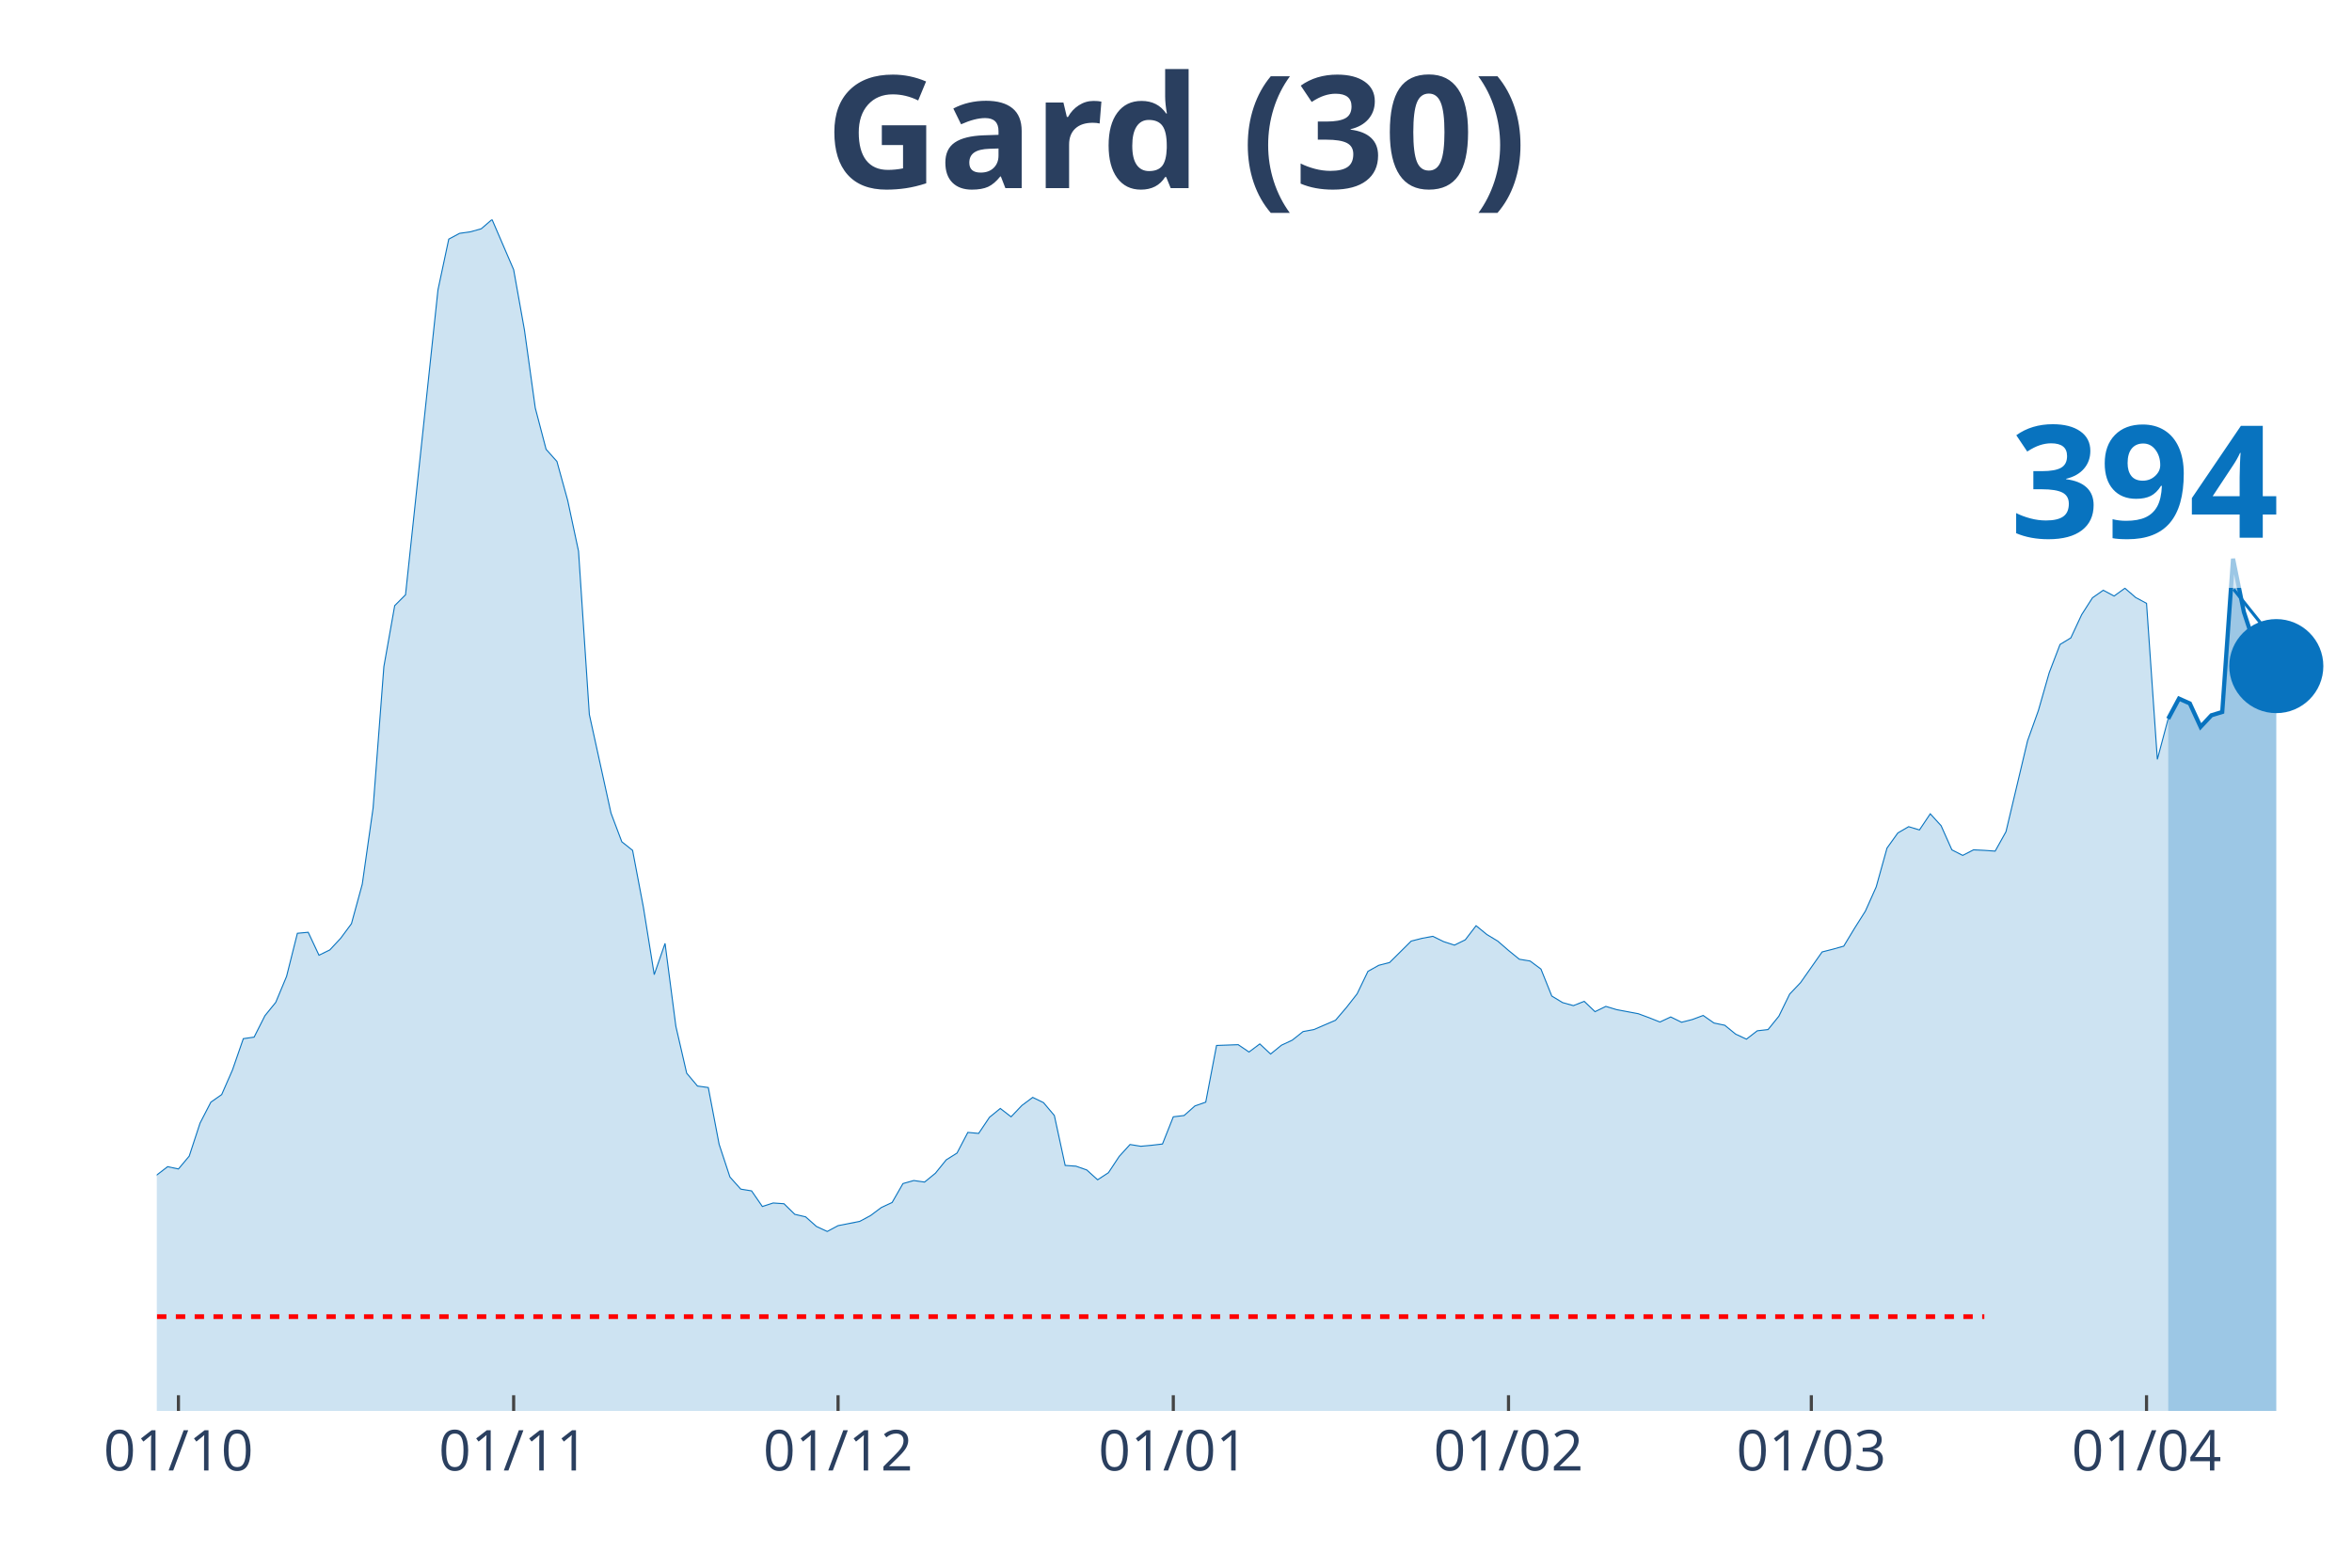
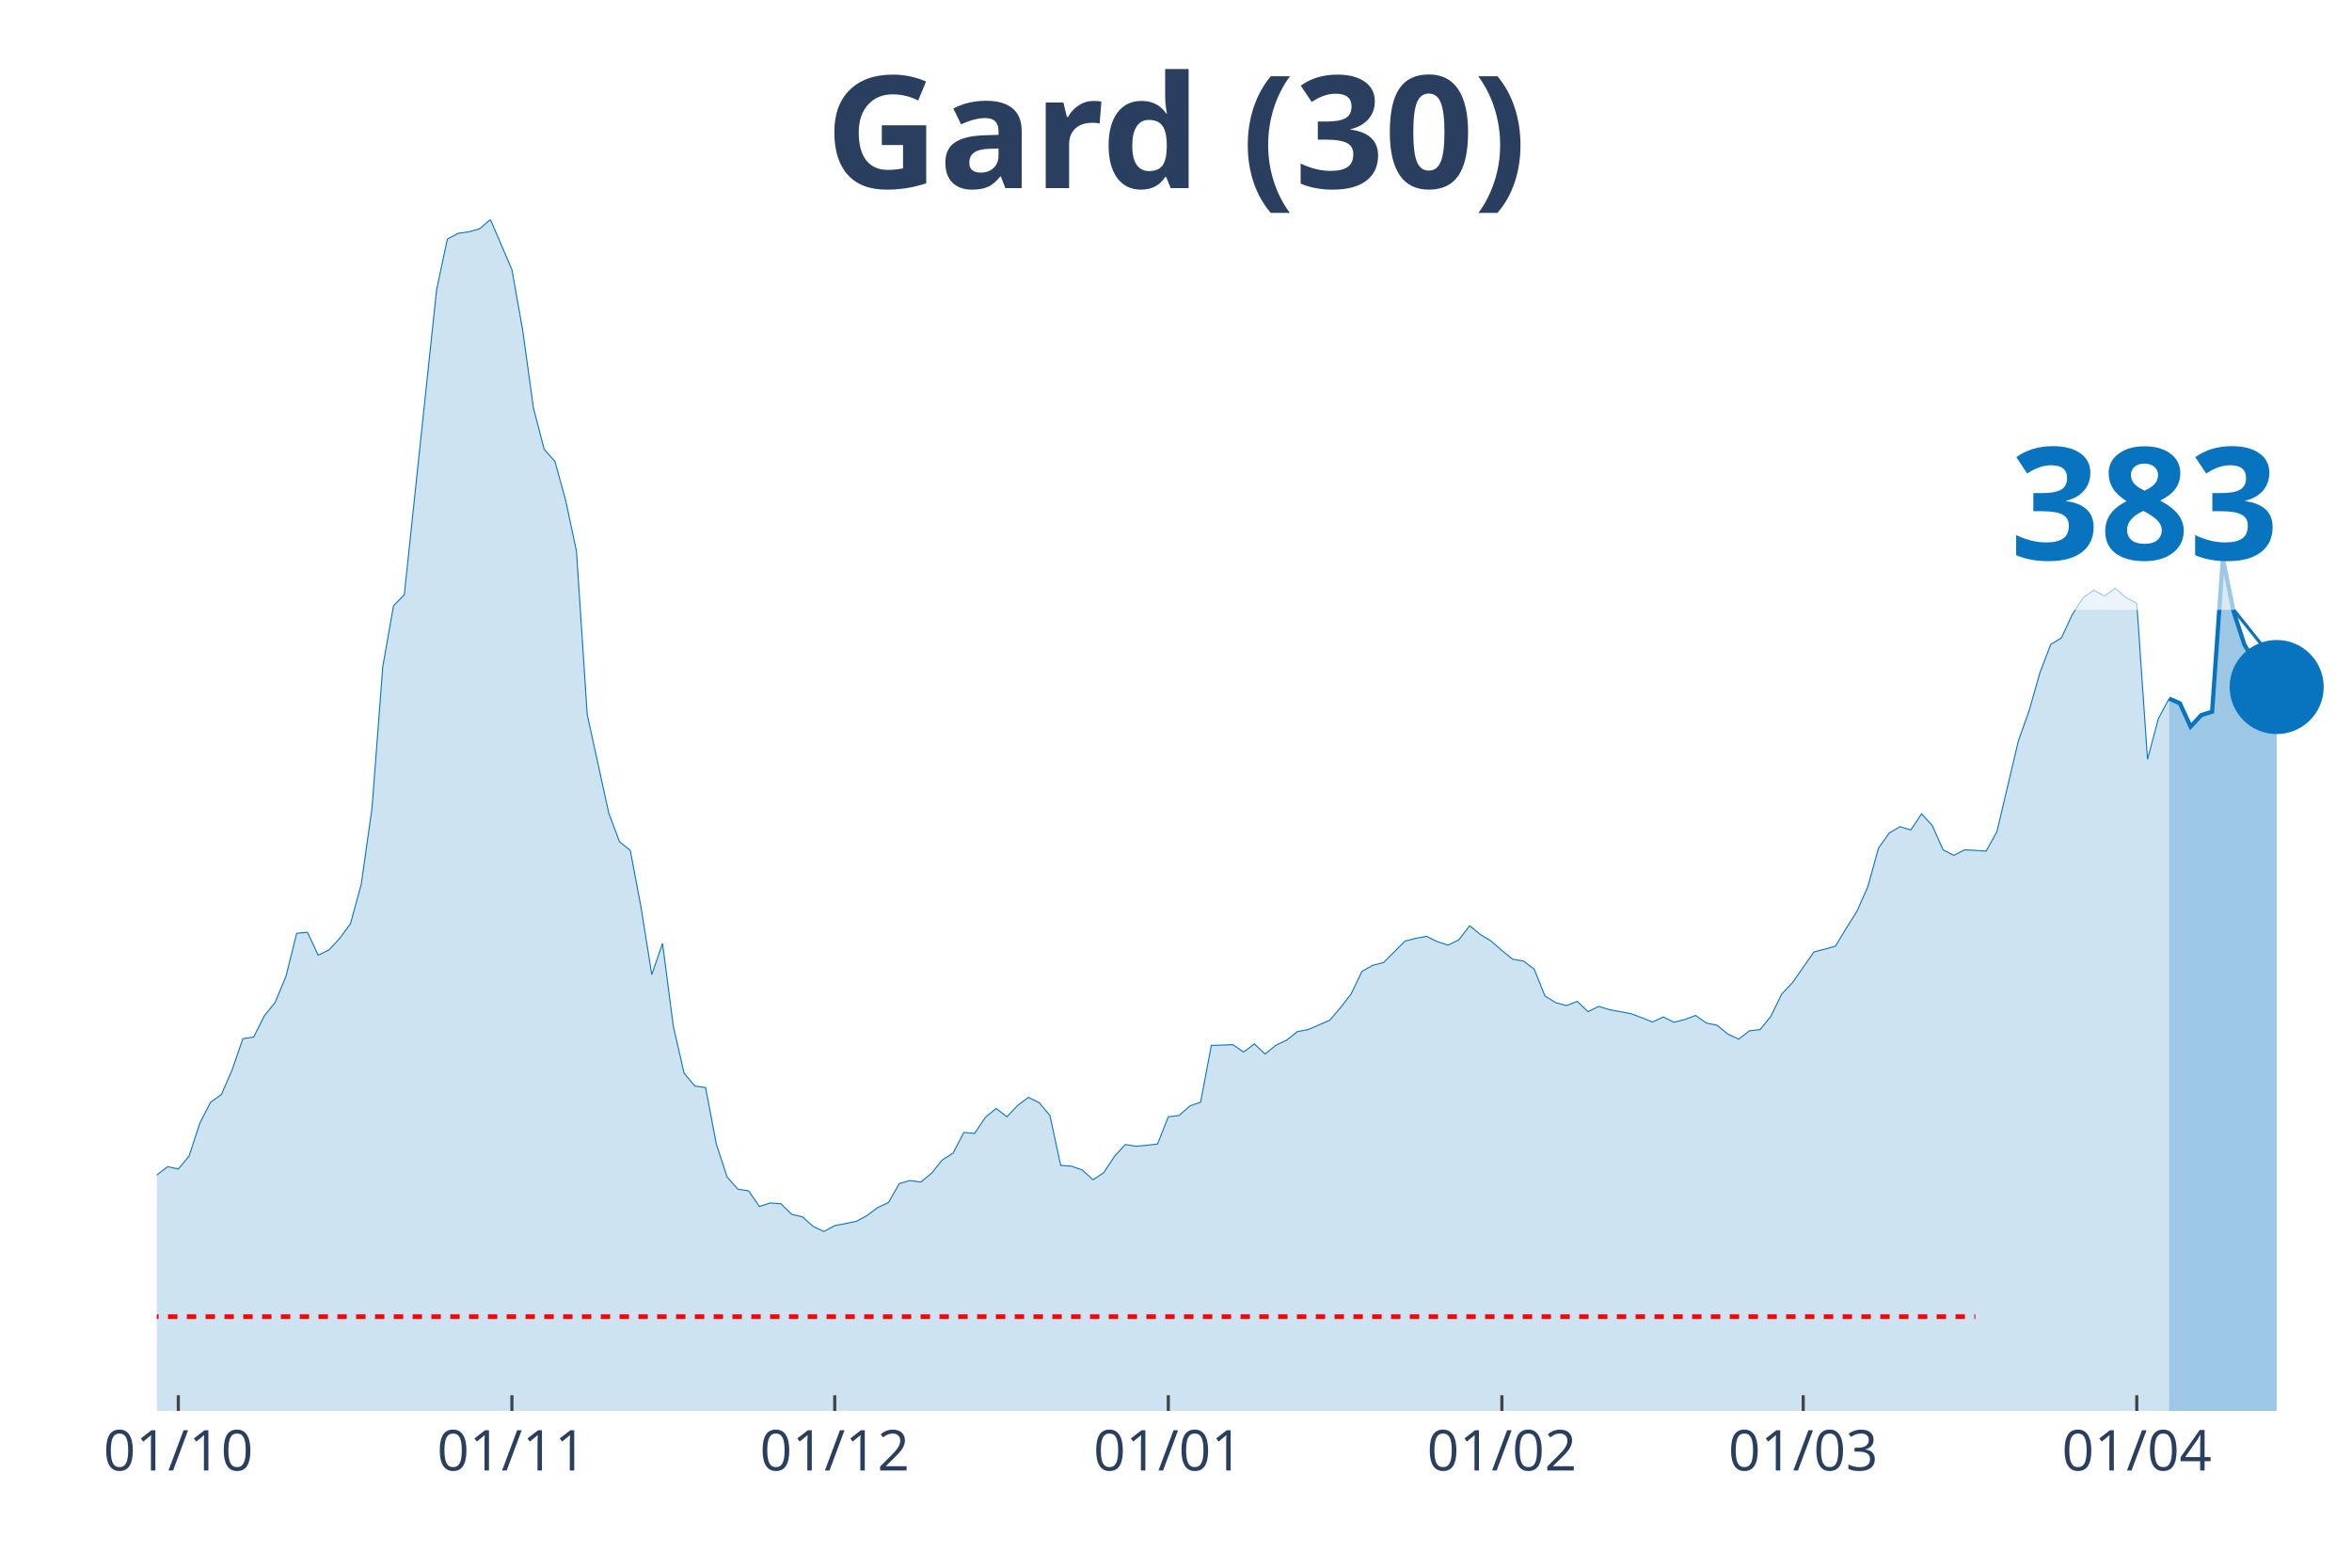
<svg xmlns="http://www.w3.org/2000/svg" class="main-svg" width="1125" height="750" style="" viewBox="0 0 750 500">
  <rect x="0" y="0" width="750" height="500" style="fill: rgb(0, 0, 0); fill-opacity: 0;" />
-   <defs id="defs-b8584d">
+   <defs id="defs-e5d756">
    <g class="clips">
-       <clipPath id="clipb8584dxyplot" class="plotclip">
+       <clipPath id="clipe5d756xyplot" class="plotclip">
        <rect width="700" height="380" />
      </clipPath>
-       <clipPath class="axesclip" id="clipb8584dx">
+       <clipPath class="axesclip" id="clipe5d756x">
        <rect x="50" y="0" width="700" height="500" />
      </clipPath>
-       <clipPath class="axesclip" id="clipb8584dy">
+       <clipPath class="axesclip" id="clipe5d756y">
        <rect x="0" y="70" width="750" height="380" />
      </clipPath>
-       <clipPath class="axesclip" id="clipb8584dxy">
+       <clipPath class="axesclip" id="clipe5d756xy">
        <rect x="50" y="70" width="700" height="380" />
      </clipPath>
    </g>
    <g class="gradients" />
  </defs>
  <g class="bglayer">
    <rect class="bg" x="50" y="70" width="700" height="380" style="fill: rgb(0, 0, 0); fill-opacity: 0; stroke-width: 0;" />
  </g>
  <g class="layer-below">
    <g class="imagelayer" />
    <g class="shapelayer" />
  </g>
  <g class="cartesianlayer">
    <g class="subplot xy">
      <g class="layer-subplot">
        <g class="shapelayer" />
        <g class="imagelayer" />
      </g>
      <g class="gridlayer">
        <g class="x">
-           <path class="xgrid crisp" transform="translate(56.9,0)" d="M0,70v380" style="stroke: rgb(255, 255, 255); stroke-opacity: 1; stroke-width: 1px;" />
-           <path class="xgrid crisp" transform="translate(163.79,0)" d="M0,70v380" style="stroke: rgb(255, 255, 255); stroke-opacity: 1; stroke-width: 1px;" />
-           <path class="xgrid crisp" transform="translate(267.24,0)" d="M0,70v380" style="stroke: rgb(255, 255, 255); stroke-opacity: 1; stroke-width: 1px;" />
-           <path class="xgrid crisp" transform="translate(374.14,0)" d="M0,70v380" style="stroke: rgb(255, 255, 255); stroke-opacity: 1; stroke-width: 1px;" />
-           <path class="xgrid crisp" transform="translate(481.03,0)" d="M0,70v380" style="stroke: rgb(255, 255, 255); stroke-opacity: 1; stroke-width: 1px;" />
-           <path class="xgrid crisp" transform="translate(577.59,0)" d="M0,70v380" style="stroke: rgb(255, 255, 255); stroke-opacity: 1; stroke-width: 1px;" />
-           <path class="xgrid crisp" transform="translate(684.48,0)" d="M0,70v380" style="stroke: rgb(255, 255, 255); stroke-opacity: 1; stroke-width: 1px;" />
+           <path class="xgrid crisp" transform="translate(56.86,0)" d="M0,70v380" style="stroke: rgb(255, 255, 255); stroke-opacity: 1; stroke-width: 1px;" />
+           <path class="xgrid crisp" transform="translate(163.24,0)" d="M0,70v380" style="stroke: rgb(255, 255, 255); stroke-opacity: 1; stroke-width: 1px;" />
+           <path class="xgrid crisp" transform="translate(266.18,0)" d="M0,70v380" style="stroke: rgb(255, 255, 255); stroke-opacity: 1; stroke-width: 1px;" />
+           <path class="xgrid crisp" transform="translate(372.55,0)" d="M0,70v380" style="stroke: rgb(255, 255, 255); stroke-opacity: 1; stroke-width: 1px;" />
+           <path class="xgrid crisp" transform="translate(478.92,0)" d="M0,70v380" style="stroke: rgb(255, 255, 255); stroke-opacity: 1; stroke-width: 1px;" />
+           <path class="xgrid crisp" transform="translate(575,0)" d="M0,70v380" style="stroke: rgb(255, 255, 255); stroke-opacity: 1; stroke-width: 1px;" />
+           <path class="xgrid crisp" transform="translate(681.37,0)" d="M0,70v380" style="stroke: rgb(255, 255, 255); stroke-opacity: 1; stroke-width: 1px;" />
        </g>
        <g class="y" />
      </g>
      <g class="zerolinelayer" />
      <path class="xlines-below" />
      <path class="ylines-below" />
      <g class="overlines-below" />
      <g class="xaxislayer-below" />
      <g class="yaxislayer-below" />
      <g class="overaxes-below" />
-       <g class="plot" transform="translate(50, 70)" clip-path="url('#clipb8584dxyplot')">
+       <g class="plot" transform="translate(50, 70)" clip-path="url('#clipe5d756xyplot')">
        <g class="scatterlayer mlayer">
-           <g class="trace scatter trace45f89d" style="stroke-miterlimit: 2;">
+           <g class="trace scatter traceef4b7e" style="stroke-miterlimit: 2;">
            <g class="fills">
              <g>
-                 <path class="js-fill" d="M641.38,380L-468.97,380L-468.97,374.45L-451.72,375.58L-448.28,375.9L-431.03,376.3L-427.59,376.46L-406.9,375.5L-403.45,375.5L-372.41,372.12L-368.97,374.13L-351.72,376.86L-348.28,376.22L-303.45,377.03L-300,378.15L-244.83,375.26L-241.38,373.97L-213.79,373.65L-210.34,373.41L-186.21,370.27L-182.76,368.99L-172.41,365.85L-168.97,363.12L-158.62,362.39L-155.17,359.58L-148.28,356.2L-144.83,355.88L-131.03,351.38L-127.59,351.78L-113.79,350.1L-110.34,348.65L-106.9,347.92L-103.45,344.31L-96.55,338.84L-93.1,337.72L-82.76,333.94L-79.31,335.38L-72.41,332.01L-68.97,332.81L-65.52,333.45L-62.07,331.85L-58.62,332.41L-55.17,328.23L-51.72,327.26L-48.28,324.45L-44.83,322.04L-41.38,321.8L-37.93,316.73L-34.48,314.56L-31.03,313.84L-27.59,314.56L-24.14,316.81L-20.69,315.85L-17.24,314.72L-13.79,315.85L-10.34,316.41L-6.9,317.94L0,304.76L3.45,302.1L6.9,302.83L10.34,298.73L13.79,288.2L17.24,281.52L20.69,279.11L24.14,271.23L27.59,261.27L31.03,260.78L34.48,253.95L37.93,249.69L41.38,241.41L44.83,227.66L48.28,227.34L51.72,234.66L55.17,232.97L58.62,229.27L62.07,224.61L65.52,211.99L68.97,187.71L72.41,142.61L75.86,123.16L79.31,119.7L89.66,22.43L93.1,6.27L96.55,4.42L100,3.94L103.45,2.97L106.9,0L113.79,16L117.24,35.29L120.69,60.13L124.14,73.31L127.59,77.17L131.03,89.63L134.48,105.79L137.93,157.88L144.83,189.32L148.28,198.48L151.72,201.21L155.17,219.38L158.62,240.85L162.07,230.88L165.52,257.33L168.97,272.28L172.41,276.38L175.86,276.86L179.31,294.95L182.76,305.4L186.21,309.26L189.66,309.82L193.1,314.8L196.55,313.68L200,313.92L203.45,317.3L206.9,318.1L210.34,321.16L213.79,322.76L217.24,320.91L224.14,319.55L227.59,317.7L231.03,315.13L234.48,313.52L237.93,307.49L241.38,306.52L244.83,307.01L248.28,304.19L251.72,299.93L255.17,297.76L258.62,291.17L262.07,291.49L265.52,286.35L268.97,283.53L272.41,286.19L275.86,282.57L279.31,280L282.76,281.68L286.21,285.78L289.66,301.7L293.1,301.94L296.55,303.15L300,306.28L303.45,304.03L306.9,298.81L310.34,295.03L313.79,295.59L317.24,295.27L320.69,294.87L324.14,286.19L327.59,285.78L331.03,282.73L334.48,281.52L337.93,263.44L344.83,263.19L348.28,265.53L351.72,262.95L355.17,266.17L358.62,263.36L362.07,261.75L365.52,259.01L368.97,258.37L375.86,255.4L379.31,251.38L382.76,246.96L386.21,239.8L389.66,237.87L393.1,236.99L400,230.15L403.45,229.27L406.9,228.63L410.34,230.32L413.79,231.44L417.24,229.75L420.69,225.25L424.14,228.06L427.59,230.15L431.03,233.13L434.48,235.94L437.93,236.51L441.38,239.08L444.83,247.68L448.28,249.77L451.72,250.73L455.17,249.37L458.62,252.66L462.07,250.98L465.52,252.02L472.41,253.31L475.86,254.59L479.31,255.96L482.76,254.35L486.21,256.04L489.66,255.16L493.1,253.87L496.55,256.28L500,257L503.45,259.82L506.9,261.43L510.34,258.77L513.79,258.37L517.24,254.11L520.69,247.04L524.14,243.42L531.03,233.61L534.48,232.73L537.93,231.76L541.38,226.05L544.83,220.59L548.28,212.87L551.72,200.49L555.17,195.67L558.62,193.66L562.07,194.7L565.52,189.56L568.97,193.34L572.41,201.05L575.86,202.82L579.31,201.05L582.76,201.21L586.21,201.46L589.66,195.27L596.55,166.24L600,156.6L603.45,144.54L606.9,135.54L610.34,133.45L613.79,126.05L617.24,120.66L620.69,118.25L624.14,120.1L627.59,117.61L631.03,120.58L634.48,122.43L637.93,172.19L641.38,159.25" style="fill: rgb(8, 115, 191); fill-opacity: 0.2; stroke-width: 0;" />
+                 <path class="js-fill" d="M641.67,380L-466.67,380L-466.67,374.45L-449.51,375.58L-446.08,375.9L-428.92,376.3L-425.49,376.46L-404.9,375.5L-401.47,375.5L-370.59,372.12L-367.16,374.13L-350,376.86L-346.57,376.22L-301.96,377.03L-298.53,378.15L-243.63,375.26L-240.2,373.97L-212.75,373.65L-209.31,373.41L-185.29,370.27L-181.86,368.99L-171.57,365.85L-168.14,363.12L-157.84,362.39L-154.41,359.58L-147.55,356.2L-144.12,355.88L-130.39,351.38L-126.96,351.78L-113.24,350.1L-109.8,348.65L-106.37,347.92L-102.94,344.31L-96.08,338.84L-92.65,337.72L-82.35,333.94L-78.92,335.38L-72.06,332.01L-68.63,332.81L-65.2,333.45L-61.76,331.85L-58.33,332.41L-54.9,328.23L-51.47,327.26L-48.04,324.45L-44.61,322.04L-41.18,321.8L-37.75,316.73L-34.31,314.56L-30.88,313.84L-27.45,314.56L-24.02,316.81L-20.59,315.85L-17.16,314.72L-13.73,315.85L-10.29,316.41L-6.86,317.94L0,304.76L3.43,302.1L6.86,302.83L10.29,298.73L13.73,288.2L17.16,281.52L20.59,279.11L24.02,271.23L27.45,261.27L30.88,260.78L34.31,253.95L37.75,249.69L41.18,241.41L44.61,227.66L48.04,227.34L51.47,234.66L54.9,232.97L58.33,229.27L61.76,224.61L65.2,211.99L68.63,187.71L72.06,142.61L75.49,123.16L78.92,119.7L89.22,22.43L92.65,6.27L96.08,4.42L99.51,3.94L102.94,2.97L106.37,0L113.24,16L116.67,35.29L120.1,60.13L123.53,73.31L126.96,77.17L130.39,89.63L133.82,105.79L137.25,157.88L144.12,189.32L147.55,198.48L150.98,201.21L154.41,219.38L157.84,240.85L161.27,230.88L164.71,257.33L168.14,272.28L171.57,276.38L175,276.86L178.43,294.95L181.86,305.4L185.29,309.26L188.73,309.82L192.16,314.8L195.59,313.68L199.02,313.92L202.45,317.3L205.88,318.1L209.31,321.16L212.75,322.76L216.18,320.91L223.04,319.55L226.47,317.7L229.9,315.13L233.33,313.52L236.76,307.49L240.2,306.52L243.63,307.01L247.06,304.19L250.49,299.93L253.92,297.76L257.35,291.17L260.78,291.49L264.22,286.35L267.65,283.53L271.08,286.19L274.51,282.57L277.94,280L281.37,281.68L284.8,285.78L288.24,301.7L291.67,301.94L295.1,303.15L298.53,306.28L301.96,304.03L305.39,298.81L308.82,295.03L312.25,295.59L315.69,295.27L319.12,294.87L322.55,286.19L325.98,285.78L329.41,282.73L332.84,281.52L336.27,263.44L343.14,263.19L346.57,265.53L350,262.95L353.43,266.17L356.86,263.36L360.29,261.75L363.73,259.01L367.16,258.37L374.02,255.4L377.45,251.38L380.88,246.96L384.31,239.8L387.75,237.87L391.18,236.99L398.04,230.15L401.47,229.27L404.9,228.63L408.33,230.32L411.76,231.44L415.2,229.75L418.63,225.25L422.06,228.06L425.49,230.15L428.92,233.13L432.35,235.94L435.78,236.51L439.22,239.08L442.65,247.68L446.08,249.77L449.51,250.73L452.94,249.37L456.37,252.66L459.8,250.98L463.24,252.02L470.1,253.31L473.53,254.59L476.96,255.96L480.39,254.35L483.82,256.04L487.25,255.16L490.69,253.87L494.12,256.28L497.55,257L500.98,259.82L504.41,261.43L507.84,258.77L511.27,258.37L514.71,254.11L518.14,247.04L521.57,243.42L528.43,233.61L531.86,232.73L535.29,231.76L538.73,226.05L542.16,220.59L545.59,212.87L549.02,200.49L552.45,195.67L555.88,193.66L559.31,194.7L562.75,189.56L566.18,193.34L569.61,201.05L573.04,202.82L576.47,201.05L579.9,201.21L583.33,201.46L586.76,195.27L593.63,166.24L597.06,156.6L600.49,144.54L603.92,135.54L607.35,133.45L610.78,126.05L614.22,120.66L617.65,118.25L621.08,120.1L624.51,117.61L627.94,120.58L631.37,122.43L634.8,172.19L638.24,159.25L641.67,152.82" style="fill: rgb(8, 115, 191); fill-opacity: 0.2; stroke-width: 0;" />
              </g>
            </g>
            <g class="errorbars" />
            <g class="lines">
-               <path class="js-line" d="M-468.97,374.45L-451.72,375.58L-448.28,375.9L-431.03,376.3L-427.59,376.46L-406.9,375.5L-403.45,375.5L-372.41,372.12L-368.97,374.13L-351.72,376.86L-348.28,376.22L-303.45,377.03L-300,378.15L-244.83,375.26L-241.38,373.97L-213.79,373.65L-210.34,373.41L-186.21,370.27L-182.76,368.99L-172.41,365.85L-168.97,363.12L-158.62,362.39L-155.17,359.58L-148.28,356.2L-144.83,355.88L-131.03,351.38L-127.59,351.78L-113.79,350.1L-110.34,348.65L-106.9,347.92L-103.45,344.31L-96.55,338.84L-93.1,337.72L-82.76,333.94L-79.31,335.38L-72.41,332.01L-68.97,332.81L-65.52,333.45L-62.07,331.85L-58.62,332.41L-55.17,328.23L-51.72,327.26L-48.28,324.45L-44.83,322.04L-41.38,321.8L-37.93,316.73L-34.48,314.56L-31.03,313.84L-27.59,314.56L-24.14,316.81L-20.69,315.85L-17.24,314.72L-13.79,315.85L-10.34,316.41L-6.9,317.94L0,304.76L3.45,302.1L6.9,302.83L10.34,298.73L13.79,288.2L17.24,281.52L20.69,279.11L24.14,271.23L27.59,261.27L31.03,260.78L34.48,253.95L37.93,249.69L41.38,241.41L44.83,227.66L48.28,227.34L51.72,234.66L55.17,232.97L58.62,229.27L62.07,224.61L65.52,211.99L68.97,187.71L72.41,142.61L75.86,123.16L79.31,119.7L89.66,22.43L93.1,6.27L96.55,4.42L100,3.94L103.45,2.97L106.9,0L113.79,16L117.24,35.29L120.69,60.13L124.14,73.31L127.59,77.17L131.03,89.63L134.48,105.79L137.93,157.88L144.83,189.32L148.28,198.48L151.72,201.21L155.17,219.38L158.62,240.85L162.07,230.88L165.52,257.33L168.97,272.28L172.41,276.38L175.86,276.86L179.31,294.95L182.76,305.4L186.21,309.26L189.66,309.82L193.1,314.8L196.55,313.68L200,313.92L203.45,317.3L206.9,318.1L210.34,321.16L213.79,322.76L217.24,320.91L224.14,319.55L227.59,317.7L231.03,315.13L234.48,313.52L237.93,307.49L241.38,306.52L244.83,307.01L248.28,304.19L251.72,299.93L255.17,297.76L258.62,291.17L262.07,291.49L265.52,286.35L268.97,283.53L272.41,286.19L275.86,282.57L279.31,280L282.76,281.68L286.21,285.78L289.66,301.7L293.1,301.94L296.55,303.15L300,306.28L303.45,304.03L306.9,298.81L310.34,295.03L313.79,295.59L317.24,295.27L320.69,294.87L324.14,286.19L327.59,285.78L331.03,282.73L334.48,281.52L337.93,263.44L344.83,263.19L348.28,265.53L351.72,262.95L355.17,266.17L358.62,263.36L362.07,261.75L365.52,259.01L368.97,258.37L375.86,255.4L379.31,251.38L382.76,246.96L386.21,239.8L389.66,237.87L393.1,236.99L400,230.15L403.45,229.27L406.9,228.63L410.34,230.32L413.79,231.44L417.24,229.75L420.69,225.25L424.14,228.06L427.59,230.15L431.03,233.13L434.48,235.94L437.93,236.51L441.38,239.08L444.83,247.68L448.28,249.77L451.72,250.73L455.17,249.37L458.62,252.66L462.07,250.98L465.52,252.02L472.41,253.31L475.86,254.59L479.31,255.96L482.76,254.35L486.21,256.04L489.66,255.16L493.1,253.87L496.55,256.28L500,257L503.45,259.82L506.9,261.43L510.34,258.77L513.79,258.37L517.24,254.11L520.69,247.04L524.14,243.42L531.03,233.61L534.48,232.73L537.93,231.76L541.38,226.05L544.83,220.59L548.28,212.87L551.72,200.49L555.17,195.67L558.62,193.66L562.07,194.7L565.52,189.56L568.97,193.34L572.41,201.05L575.86,202.82L579.31,201.05L582.76,201.21L586.21,201.46L589.66,195.27L596.55,166.24L600,156.6L603.45,144.54L606.9,135.54L610.34,133.45L613.79,126.05L617.24,120.66L620.69,118.25L624.14,120.1L627.59,117.61L631.03,120.58L634.48,122.43L637.93,172.19L641.38,159.25" style="vector-effect: non-scaling-stroke; fill: none; stroke: rgb(8, 115, 191); stroke-opacity: 1; stroke-width: 0.5px; opacity: 1;" />
+               <path class="js-line" d="M-466.67,374.45L-449.51,375.58L-446.08,375.9L-428.92,376.3L-425.49,376.46L-404.9,375.5L-401.47,375.5L-370.59,372.12L-367.16,374.13L-350,376.86L-346.57,376.22L-301.96,377.03L-298.53,378.15L-243.63,375.26L-240.2,373.97L-212.75,373.65L-209.31,373.41L-185.29,370.27L-181.86,368.99L-171.57,365.85L-168.14,363.12L-157.84,362.39L-154.41,359.58L-147.55,356.2L-144.12,355.88L-130.39,351.38L-126.96,351.78L-113.24,350.1L-109.8,348.65L-106.37,347.92L-102.94,344.31L-96.08,338.84L-92.65,337.72L-82.35,333.94L-78.92,335.38L-72.06,332.01L-68.63,332.81L-65.2,333.45L-61.76,331.85L-58.33,332.41L-54.9,328.23L-51.47,327.26L-48.04,324.45L-44.61,322.04L-41.18,321.8L-37.75,316.73L-34.31,314.56L-30.88,313.84L-27.45,314.56L-24.02,316.81L-20.59,315.85L-17.16,314.72L-13.73,315.85L-10.29,316.41L-6.86,317.94L0,304.76L3.43,302.1L6.86,302.83L10.29,298.73L13.73,288.2L17.16,281.52L20.59,279.11L24.02,271.23L27.45,261.27L30.88,260.78L34.31,253.95L37.75,249.69L41.18,241.41L44.61,227.66L48.04,227.34L51.47,234.66L54.9,232.97L58.33,229.27L61.76,224.61L65.2,211.99L68.63,187.71L72.06,142.61L75.49,123.16L78.92,119.7L89.22,22.43L92.65,6.27L96.08,4.42L99.51,3.94L102.94,2.97L106.37,0L113.24,16L116.67,35.29L120.1,60.13L123.53,73.31L126.96,77.17L130.39,89.63L133.82,105.79L137.25,157.88L144.12,189.32L147.55,198.48L150.98,201.21L154.41,219.38L157.84,240.85L161.27,230.88L164.71,257.33L168.14,272.28L171.57,276.38L175,276.86L178.43,294.95L181.86,305.4L185.29,309.26L188.73,309.82L192.16,314.8L195.59,313.68L199.02,313.92L202.45,317.3L205.88,318.1L209.31,321.16L212.75,322.76L216.18,320.91L223.04,319.55L226.47,317.7L229.9,315.13L233.33,313.52L236.76,307.49L240.2,306.52L243.63,307.01L247.06,304.19L250.49,299.93L253.92,297.76L257.35,291.17L260.78,291.49L264.22,286.35L267.65,283.53L271.08,286.19L274.51,282.57L277.94,280L281.37,281.68L284.8,285.78L288.24,301.7L291.67,301.94L295.1,303.15L298.53,306.28L301.96,304.03L305.39,298.81L308.82,295.03L312.25,295.59L315.69,295.27L319.12,294.87L322.55,286.19L325.98,285.78L329.41,282.73L332.84,281.52L336.27,263.44L343.14,263.19L346.57,265.53L350,262.95L353.43,266.17L356.86,263.36L360.29,261.75L363.73,259.01L367.16,258.37L374.02,255.4L377.45,251.38L380.88,246.96L384.31,239.8L387.75,237.87L391.18,236.99L398.04,230.15L401.47,229.27L404.9,228.63L408.33,230.32L411.76,231.44L415.2,229.75L418.63,225.25L422.06,228.06L425.49,230.15L428.92,233.13L432.35,235.94L435.78,236.51L439.22,239.08L442.65,247.68L446.08,249.77L449.51,250.73L452.94,249.37L456.37,252.66L459.8,250.98L463.24,252.02L470.1,253.31L473.53,254.59L476.96,255.96L480.39,254.35L483.82,256.04L487.25,255.16L490.69,253.87L494.12,256.28L497.55,257L500.98,259.82L504.41,261.43L507.84,258.77L511.27,258.37L514.71,254.11L518.14,247.04L521.57,243.42L528.43,233.61L531.86,232.73L535.29,231.76L538.73,226.05L542.16,220.59L545.59,212.87L549.02,200.49L552.45,195.67L555.88,193.66L559.31,194.7L562.75,189.56L566.18,193.34L569.61,201.05L573.04,202.82L576.47,201.05L579.9,201.21L583.33,201.46L586.76,195.27L593.63,166.24L597.06,156.6L600.49,144.54L603.92,135.54L607.35,133.45L610.78,126.05L614.22,120.66L617.65,118.25L621.08,120.1L624.51,117.61L627.94,120.58L631.37,122.43L634.8,172.19L638.24,159.25L641.67,152.82" style="vector-effect: non-scaling-stroke; fill: none; stroke: rgb(8, 115, 191); stroke-opacity: 1; stroke-width: 0.5px; opacity: 1;" />
            </g>
            <g class="points" />
            <g class="text" />
          </g>
-           <g class="trace scatter trace20f251" style="stroke-miterlimit: 2;">
+           <g class="trace scatter tracefc2b80" style="stroke-miterlimit: 2;">
            <g class="fills">
              <g>
-                 <path class="js-fill" d="M675.86,380L641.38,380L641.38,159.25L644.83,152.82L648.28,154.35L651.72,161.82L655.17,158.13L658.62,157.08L662.07,108.2L665.52,125.17L668.97,135.7L672.41,141.4L675.86,142.45" style="fill: rgb(8, 115, 191); fill-opacity: 0.4; stroke-width: 0;" />
+                 <path class="js-fill" d="M675.98,380L641.67,380L641.67,152.82L645.1,154.27L648.53,161.74L651.96,158.05L655.39,157L658.82,108.12L662.25,125.09L665.69,135.62L669.12,141.24L672.55,142.21L675.98,149.12" style="fill: rgb(8, 115, 191); fill-opacity: 0.4; stroke-width: 0;" />
              </g>
            </g>
            <g class="errorbars" />
            <g class="lines">
-               <path class="js-line" d="M641.38,159.25L644.83,152.82L648.28,154.35L651.72,161.82L655.17,158.13L658.62,157.08L662.07,108.2L665.52,125.17L668.97,135.7L672.41,141.4L675.86,142.45" style="vector-effect: non-scaling-stroke; fill: none; stroke: rgb(8, 115, 191); stroke-opacity: 1; stroke-width: 2px; opacity: 1;" />
+               <path class="js-line" d="M641.67,152.82L645.1,154.27L648.53,161.74L651.96,158.05L655.39,157L658.82,108.12L662.25,125.09L665.69,135.62L669.12,141.24L672.55,142.21L675.98,149.12" style="vector-effect: non-scaling-stroke; fill: none; stroke: rgb(8, 115, 191); stroke-opacity: 1; stroke-width: 2px; opacity: 1;" />
            </g>
            <g class="points" />
            <g class="text" />
          </g>
-           <g class="trace scatter trace6c01cf" style="stroke-miterlimit: 2; opacity: 1;">
+           <g class="trace scatter trace266a99" style="stroke-miterlimit: 2; opacity: 1;">
            <g class="fills" />
            <g class="errorbars" />
            <g class="lines" />
            <g class="points">
-               <path class="point" transform="translate(675.86,142.45)" d="M15,0A15,15 0 1,1 0,-15A15,15 0 0,1 15,0Z" style="opacity: 1; stroke-width: 0px; fill: rgb(8, 115, 191); fill-opacity: 1;" />
+               <path class="point" transform="translate(675.98,149.12)" d="M15,0A15,15 0 1,1 0,-15A15,15 0 0,1 15,0Z" style="opacity: 1; stroke-width: 0px; fill: rgb(8, 115, 191); fill-opacity: 1;" />
            </g>
            <g class="text" />
          </g>
        </g>
      </g>
      <g class="overplot" />
      <path class="xlines-above crisp" style="fill: none; stroke-width: 1px; stroke: rgb(0, 0, 0); stroke-opacity: 0;" d="" />
      <path class="ylines-above crisp" style="fill: none;" d="M0,0" />
      <g class="overlines-above" />
      <g class="xaxislayer-above">
-         <path class="xtick ticks crisp" d="M0,450v-5" transform="translate(56.9,0)" style="stroke: rgb(68, 68, 68); stroke-opacity: 1; stroke-width: 1px;" />
-         <path class="xtick ticks crisp" d="M0,450v-5" transform="translate(163.79,0)" style="stroke: rgb(68, 68, 68); stroke-opacity: 1; stroke-width: 1px;" />
-         <path class="xtick ticks crisp" d="M0,450v-5" transform="translate(267.24,0)" style="stroke: rgb(68, 68, 68); stroke-opacity: 1; stroke-width: 1px;" />
-         <path class="xtick ticks crisp" d="M0,450v-5" transform="translate(374.14,0)" style="stroke: rgb(68, 68, 68); stroke-opacity: 1; stroke-width: 1px;" />
-         <path class="xtick ticks crisp" d="M0,450v-5" transform="translate(481.03,0)" style="stroke: rgb(68, 68, 68); stroke-opacity: 1; stroke-width: 1px;" />
-         <path class="xtick ticks crisp" d="M0,450v-5" transform="translate(577.59,0)" style="stroke: rgb(68, 68, 68); stroke-opacity: 1; stroke-width: 1px;" />
-         <path class="xtick ticks crisp" d="M0,450v-5" transform="translate(684.48,0)" style="stroke: rgb(68, 68, 68); stroke-opacity: 1; stroke-width: 1px;" />
+         <path class="xtick ticks crisp" d="M0,450v-5" transform="translate(56.86,0)" style="stroke: rgb(68, 68, 68); stroke-opacity: 1; stroke-width: 1px;" />
+         <path class="xtick ticks crisp" d="M0,450v-5" transform="translate(163.24,0)" style="stroke: rgb(68, 68, 68); stroke-opacity: 1; stroke-width: 1px;" />
+         <path class="xtick ticks crisp" d="M0,450v-5" transform="translate(266.18,0)" style="stroke: rgb(68, 68, 68); stroke-opacity: 1; stroke-width: 1px;" />
+         <path class="xtick ticks crisp" d="M0,450v-5" transform="translate(372.55,0)" style="stroke: rgb(68, 68, 68); stroke-opacity: 1; stroke-width: 1px;" />
+         <path class="xtick ticks crisp" d="M0,450v-5" transform="translate(478.92,0)" style="stroke: rgb(68, 68, 68); stroke-opacity: 1; stroke-width: 1px;" />
+         <path class="xtick ticks crisp" d="M0,450v-5" transform="translate(575,0)" style="stroke: rgb(68, 68, 68); stroke-opacity: 1; stroke-width: 1px;" />
+         <path class="xtick ticks crisp" d="M0,450v-5" transform="translate(681.37,0)" style="stroke: rgb(68, 68, 68); stroke-opacity: 1; stroke-width: 1px;" />
        <g class="xtick">
-           <text text-anchor="middle" x="0" y="469" transform="translate(56.9,0)" style="font-family: 'Open Sans', verdana, arial, sans-serif; font-size: 18px; fill: rgb(42, 63, 95); fill-opacity: 1; white-space: pre;">01/10</text>
+           <text text-anchor="middle" x="0" y="469" transform="translate(56.86,0)" style="font-family: 'Open Sans', verdana, arial, sans-serif; font-size: 18px; fill: rgb(42, 63, 95); fill-opacity: 1; white-space: pre;">01/10</text>
        </g>
        <g class="xtick">
-           <text text-anchor="middle" x="0" y="469" transform="translate(163.79,0)" style="font-family: 'Open Sans', verdana, arial, sans-serif; font-size: 18px; fill: rgb(42, 63, 95); fill-opacity: 1; white-space: pre;">01/11</text>
+           <text text-anchor="middle" x="0" y="469" transform="translate(163.24,0)" style="font-family: 'Open Sans', verdana, arial, sans-serif; font-size: 18px; fill: rgb(42, 63, 95); fill-opacity: 1; white-space: pre;">01/11</text>
        </g>
        <g class="xtick">
-           <text text-anchor="middle" x="0" y="469" transform="translate(267.24,0)" style="font-family: 'Open Sans', verdana, arial, sans-serif; font-size: 18px; fill: rgb(42, 63, 95); fill-opacity: 1; white-space: pre;">01/12</text>
+           <text text-anchor="middle" x="0" y="469" transform="translate(266.18,0)" style="font-family: 'Open Sans', verdana, arial, sans-serif; font-size: 18px; fill: rgb(42, 63, 95); fill-opacity: 1; white-space: pre;">01/12</text>
        </g>
        <g class="xtick">
-           <text text-anchor="middle" x="0" y="469" transform="translate(374.14,0)" style="font-family: 'Open Sans', verdana, arial, sans-serif; font-size: 18px; fill: rgb(42, 63, 95); fill-opacity: 1; white-space: pre;">01/01</text>
+           <text text-anchor="middle" x="0" y="469" transform="translate(372.55,0)" style="font-family: 'Open Sans', verdana, arial, sans-serif; font-size: 18px; fill: rgb(42, 63, 95); fill-opacity: 1; white-space: pre;">01/01</text>
        </g>
        <g class="xtick">
-           <text text-anchor="middle" x="0" y="469" transform="translate(481.03,0)" style="font-family: 'Open Sans', verdana, arial, sans-serif; font-size: 18px; fill: rgb(42, 63, 95); fill-opacity: 1; white-space: pre;">01/02</text>
+           <text text-anchor="middle" x="0" y="469" transform="translate(478.92,0)" style="font-family: 'Open Sans', verdana, arial, sans-serif; font-size: 18px; fill: rgb(42, 63, 95); fill-opacity: 1; white-space: pre;">01/02</text>
        </g>
        <g class="xtick">
-           <text text-anchor="middle" x="0" y="469" transform="translate(577.59,0)" style="font-family: 'Open Sans', verdana, arial, sans-serif; font-size: 18px; fill: rgb(42, 63, 95); fill-opacity: 1; white-space: pre;">01/03</text>
+           <text text-anchor="middle" x="0" y="469" transform="translate(575,0)" style="font-family: 'Open Sans', verdana, arial, sans-serif; font-size: 18px; fill: rgb(42, 63, 95); fill-opacity: 1; white-space: pre;">01/03</text>
        </g>
        <g class="xtick">
-           <text text-anchor="middle" x="0" y="469" transform="translate(684.48,0)" style="font-family: 'Open Sans', verdana, arial, sans-serif; font-size: 18px; fill: rgb(42, 63, 95); fill-opacity: 1; white-space: pre;">01/04</text>
+           <text text-anchor="middle" x="0" y="469" transform="translate(681.37,0)" style="font-family: 'Open Sans', verdana, arial, sans-serif; font-size: 18px; fill: rgb(42, 63, 95); fill-opacity: 1; white-space: pre;">01/04</text>
        </g>
      </g>
      <g class="yaxislayer-above" />
      <g class="overaxes-above" />
    </g>
  </g>
  <g class="polarlayer" />
  <g class="ternarylayer" />
  <g class="geolayer" />
  <g class="funnelarealayer" />
  <g class="pielayer" />
  <g class="treemaplayer" />
  <g class="sunburstlayer" />
  <g class="glimages" />
-   <defs id="topdefs-b8584d">
+   <defs id="topdefs-e5d756">
    <g class="clips" />
  </defs>
  <g class="layer-above">
    <g class="imagelayer" />
    <g class="shapelayer">
-       <path data-index="0" fill-rule="evenodd" d="M-1887.93,419.92L632.76,419.92" clip-path="url('#clipb8584dxy')" style="opacity: 1; stroke: rgb(255, 0, 0); stroke-opacity: 1; fill: rgb(0, 0, 0); fill-opacity: 0; stroke-dasharray: 3px, 3px; stroke-width: 1.5px;" />
+       <path data-index="0" fill-rule="evenodd" d="M-1878.43,419.92L629.9,419.92" clip-path="url('#clipe5d756xy')" style="opacity: 1; stroke: rgb(255, 0, 0); stroke-opacity: 1; fill: rgb(0, 0, 0); fill-opacity: 0; stroke-dasharray: 3px, 3px; stroke-width: 1.5px;" />
    </g>
  </g>
  <g class="infolayer">
    <g class="g-gtitle">
      <text class="gtitle" x="375" y="25" text-anchor="middle" dy="0.7em" style="font-family: 'Open Sans', verdana, arial, sans-serif; font-size: 50px; fill: rgb(42, 63, 95); opacity: 1; font-weight: normal; white-space: pre;">
        <tspan style="font-weight:bold">Gard (30)</tspan>
      </text>
    </g>
    <g class="g-xtitle" />
    <g class="annotation" data-index="0" style="opacity: 1;">
-       <g class="annotation-text-g" transform="rotate(0,683.86,152.45)">
-         <g class="cursor-pointer" transform="translate(626, 116)">
+       <g class="annotation-text-g" transform="rotate(0,683.98,159.12)">
+         <g class="cursor-pointer" transform="translate(626, 123)">
          <rect class="bg" x="0.5" y="0.5" width="115" height="71" style="stroke-width: 1px; stroke: rgb(0, 0, 0); stroke-opacity: 0; fill: rgb(255, 255, 255); fill-opacity: 0.6;" />
          <text class="annotation-text" text-anchor="middle" x="57.812" y="55.5" style="font-family: 'Open Sans', verdana, arial, sans-serif; font-size: 50px; fill: rgb(8, 115, 191); fill-opacity: 1; white-space: pre;">
-             <tspan style="font-weight:bold">394 </tspan>
+             <tspan style="font-weight:bold">383 </tspan>
          </text>
        </g>
      </g>
      <g class="annotation-arrow-g" style="opacity: 1;">
-         <path d="M712.26,187.95L723.86,202.45" style="stroke-width: 1px; stroke: rgb(8, 115, 191); stroke-opacity: 1; stroke-dasharray: 0px, 0px, 18.569px, 18.569px;" />
+         <path d="M712.38,194.62L723.98,209.12" style="stroke-width: 1px; stroke: rgb(8, 115, 191); stroke-opacity: 1; stroke-dasharray: 0px, 0px, 18.569px, 18.569px;" />
      </g>
    </g>
  </g>
</svg>
